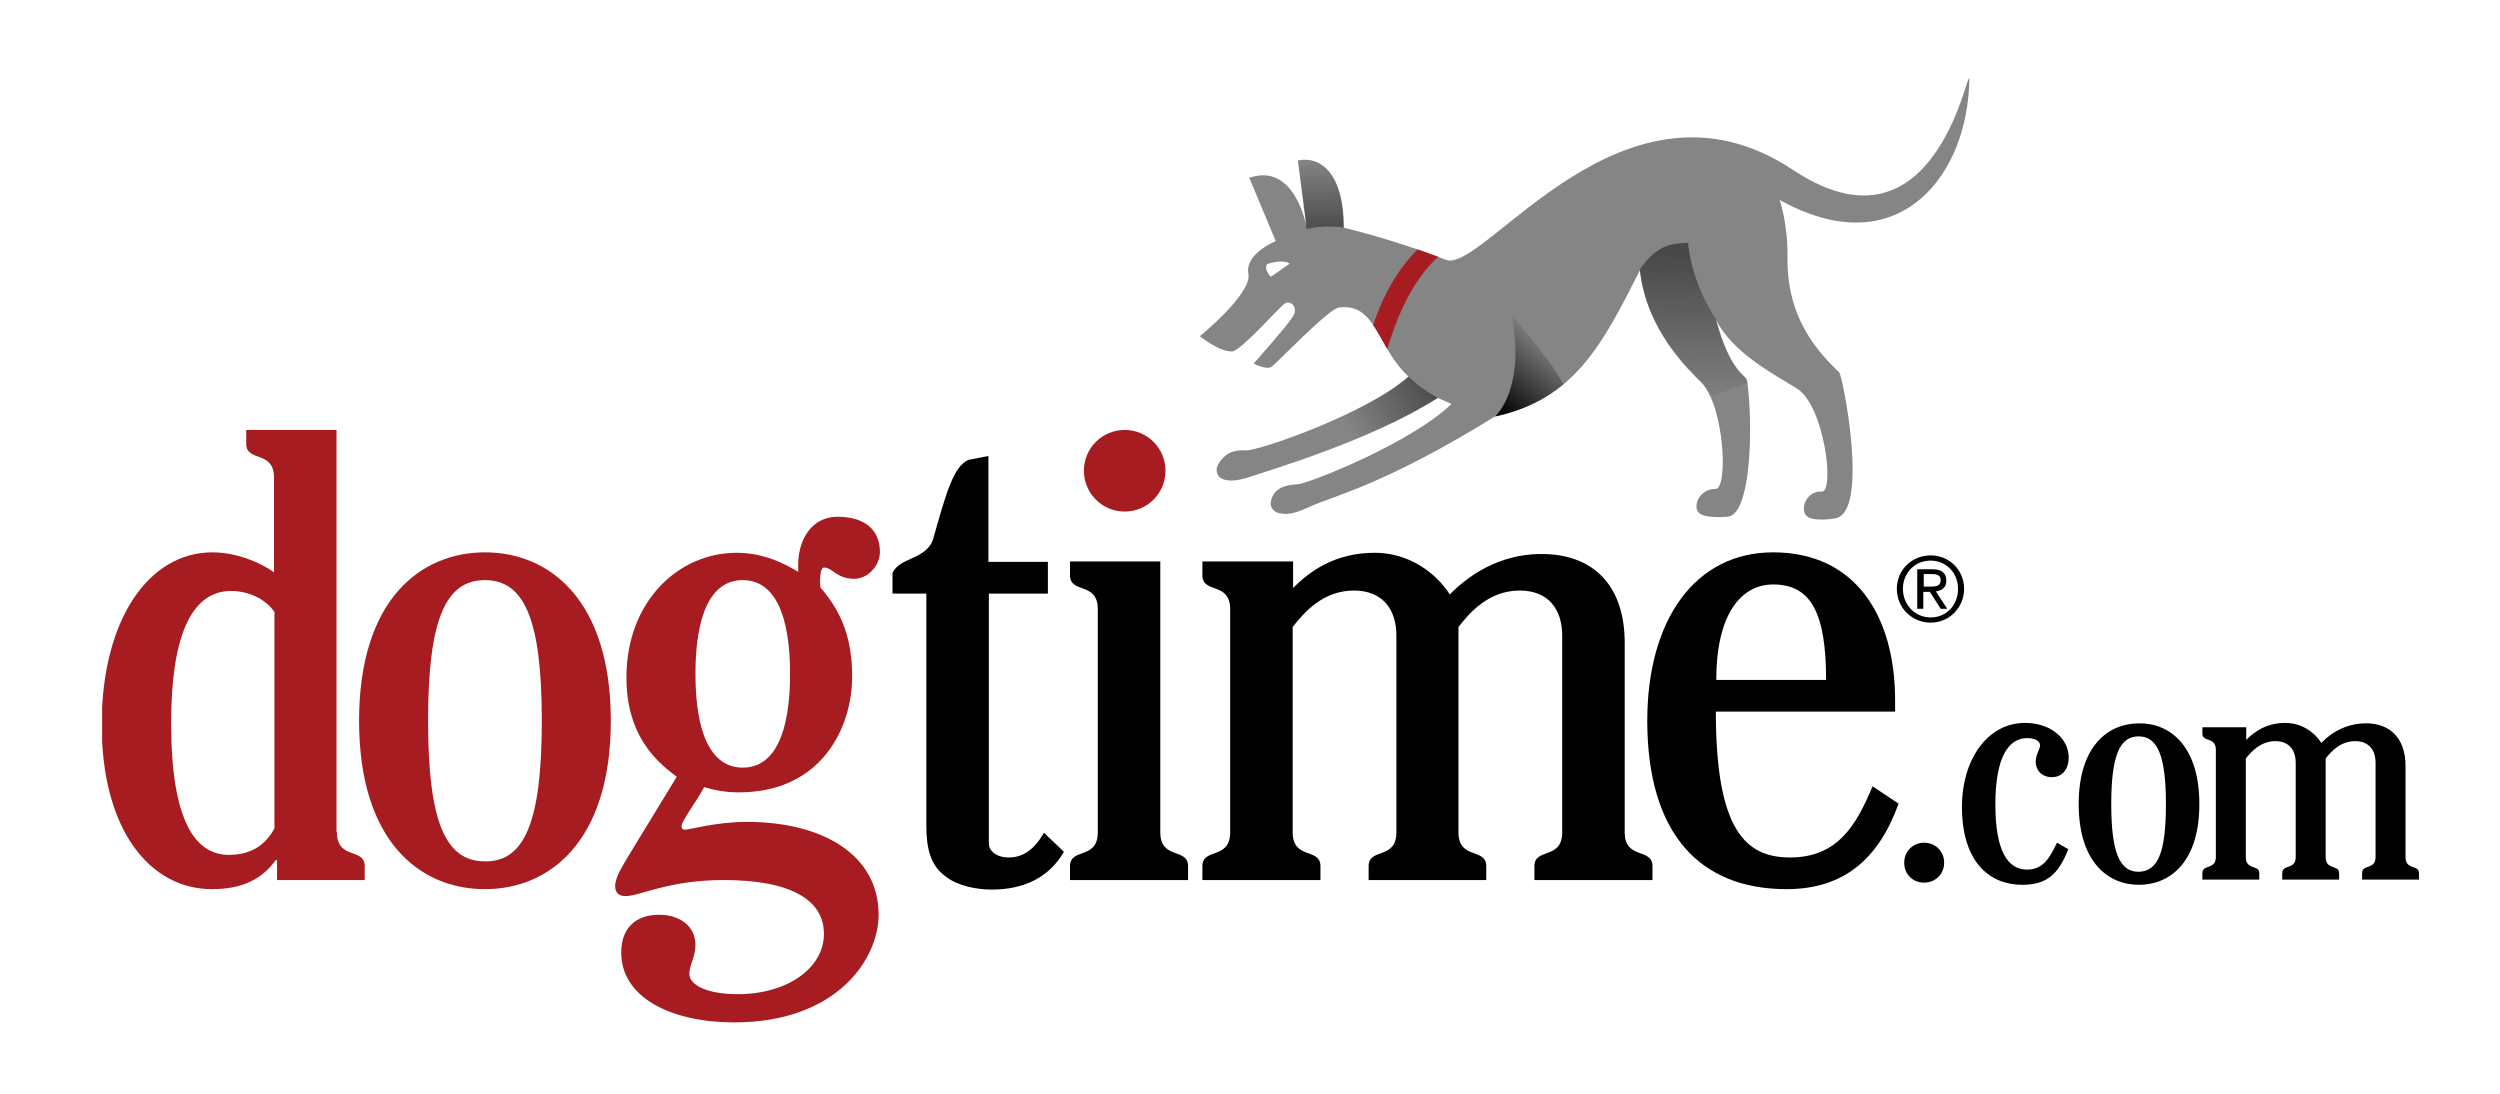
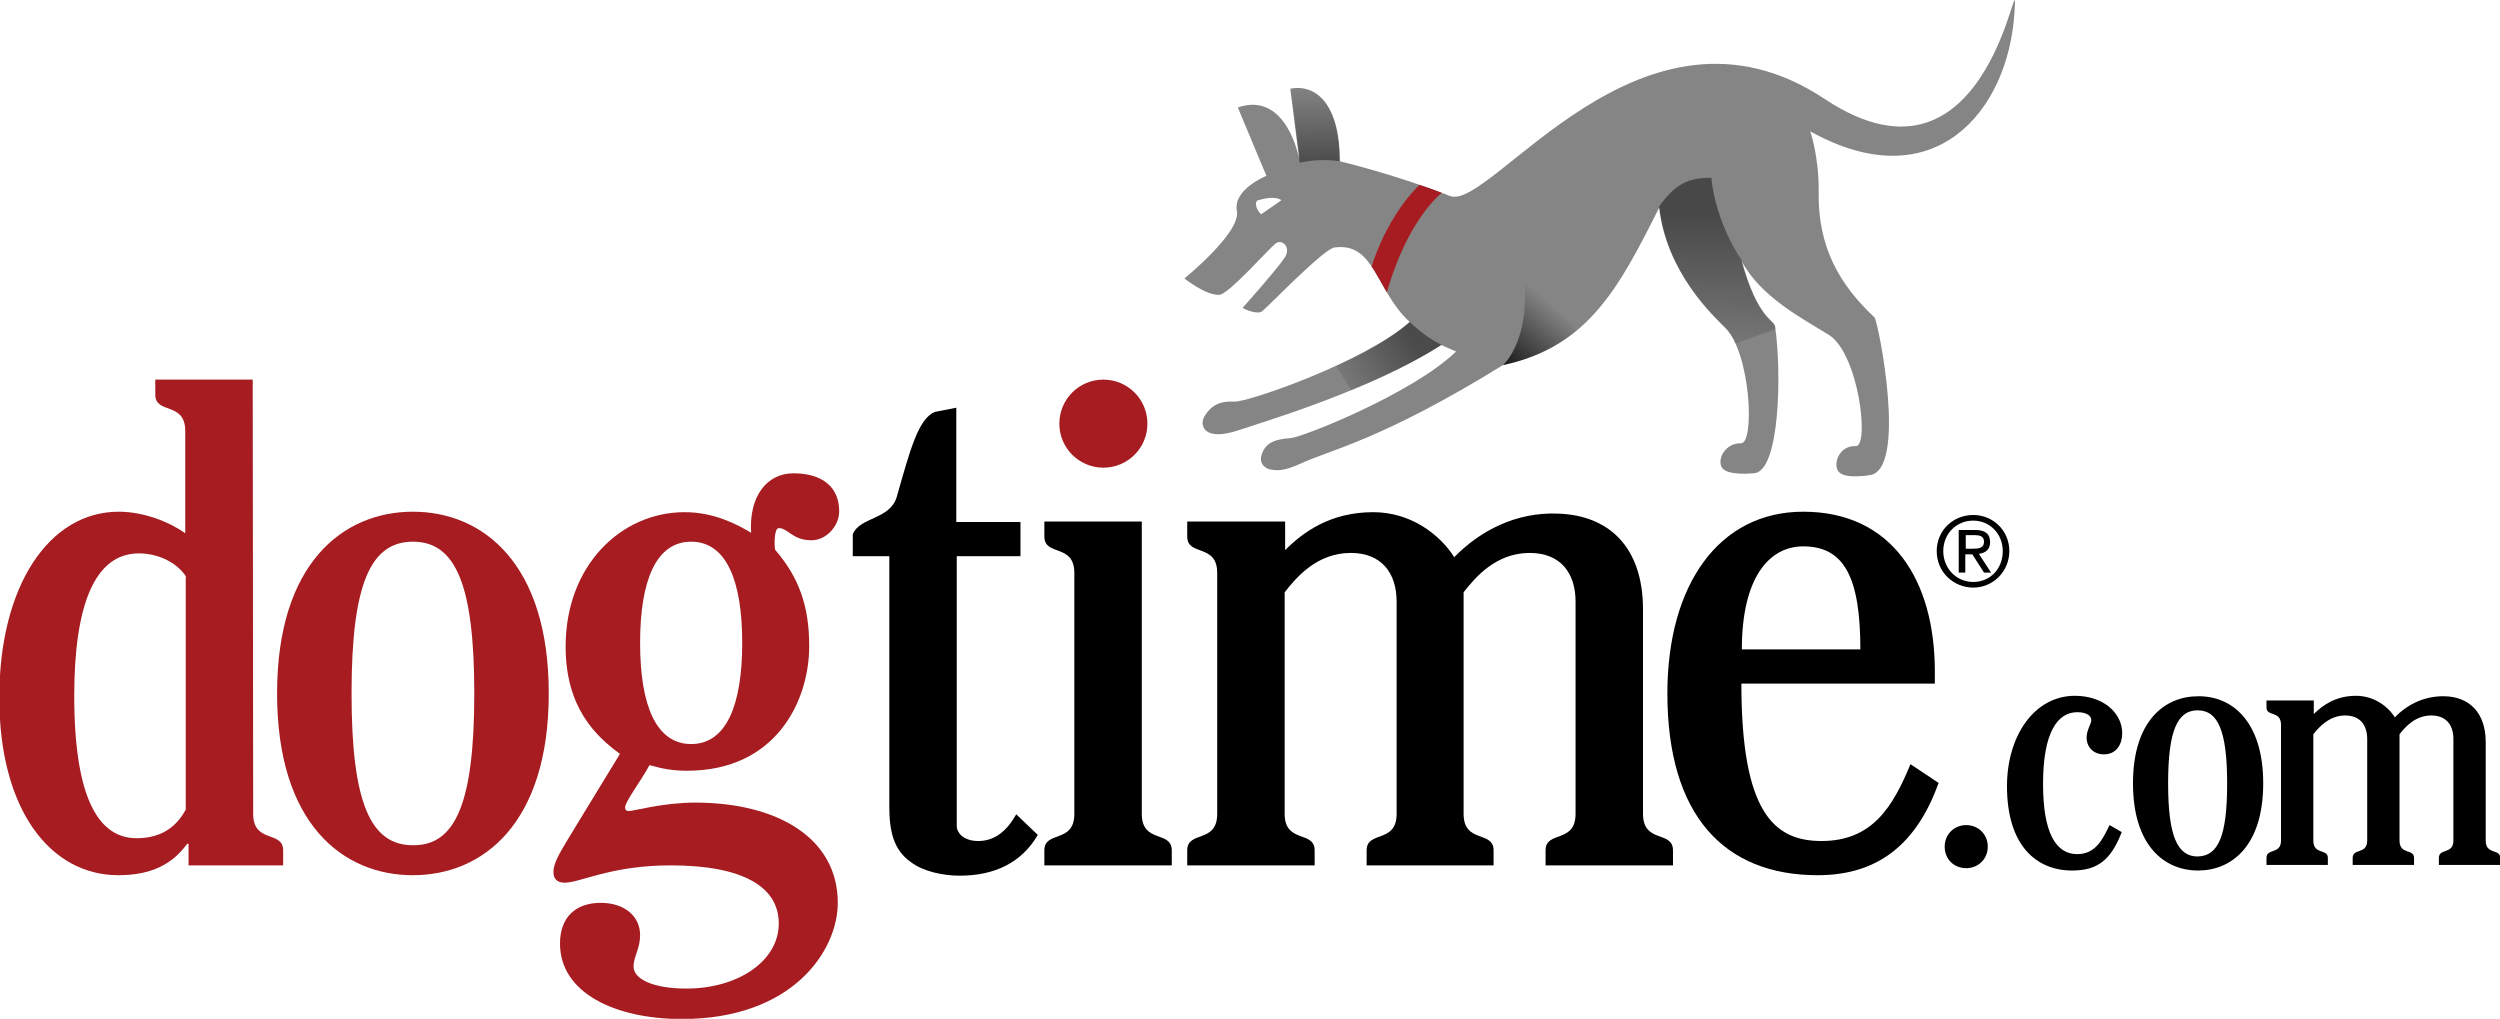
- <svg xmlns="http://www.w3.org/2000/svg" xmlns:xlink="http://www.w3.org/1999/xlink" version="1.1" id="LOGO" x="0px" y="0px" viewBox="0 0 576 252" style="enable-background:new 0 0 576 252;" xml:space="preserve">
+ <svg xmlns="http://www.w3.org/2000/svg" xmlns:xlink="http://www.w3.org/1999/xlink" version="1.1" id="LOGO" x="0px" y="0px" viewBox="0 0 533.7 217.5" style="enable-background:new 0 0 533.7 217.5;" xml:space="preserve">
  <style type="text/css">
- 	.st0{opacity:0.48;}
+ 	.st0{opacity:0.48;enable-background:new    ;}
	.st1{clip-path:url(#SVGID_2_);fill:#A61C20;}
	.st2{clip-path:url(#SVGID_4_);fill:url(#SVGID_5_);}
	.st3{clip-path:url(#SVGID_7_);fill:url(#SVGID_8_);}
	.st4{clip-path:url(#SVGID_10_);fill:url(#SVGID_11_);}
	.st5{clip-path:url(#SVGID_13_);fill:url(#SVGID_14_);}
	.st6{fill:#A61C20;}
</style>
-   <symbol id="dogtime_x5F_logo_x5F_hero_x5F_primarycolor_x5F_light_x5F_bg" viewBox="-266.9 -108.8 533.7 217.5">
+   <symbol id="dogtime_x5F_logo_x5F_hero_x5F_primarycolor_x5F_light_x5F_bg" viewBox="-267 -108.8 533.9 217.5">
    <g>
-       <path class="st0" d="M122.7,87.6c-39.1,26-71.3-24.1-80-20.7c-12,4.7-23.5,7.4-23.5,7.4c0,12-5,16.6-10.6,15.5l1.9-15    c0,0-2.6,14.6-13.1,11l6.1-14.6c0,0-7.2-2.9-6.3-7.5c0.9-4.6-11.2-14.4-11.2-14.4s4.6-3.7,7.5-3.5c2,0.2,10.5,9.8,11.9,10.9    c1.4,1.2,3.6-0.8,1.9-3.1C5.7,51.2-0.7,44-1.6,43c0,0,3-1.6,4.2-0.7c1.2,0.9,13,13.2,15.4,13.6c8.7,1.2,8.8-9.2,16.1-15.9    c-10-8.7-34.5-17.1-37.4-17c-3.1,0.2-5-0.8-6.4-3.1c-1.1-1.9,0.3-3.1,0.3-3.1c1.1-0.9,3.2-1.2,7.3,0.2c4,1.4,27.7,8.3,42.9,18.1    l3.2-1.4c-9.3-9-33-18.4-35.4-18.5c-3.1-0.2-5.3-0.9-6.1-3.5C1.7,9.3,4,8.6,4,8.6c1.7-0.4,3.2-0.5,7.1,1.3    c5.8,2.7,17.2,5,42.9,20.9c18.2,3.9,24.7,16.4,33.4,33.7c1.5-14,11.5-23.2,14.1-25.8c5.4-5.4,6.3-24.7,3.3-24.6    c-3.2,0.1-5.1-3.2-4.1-5.1c1-1.9,6.7-1.3,6.7-1.3c5.8-0.1,6.1,21.9,4.7,31.3c-0.2,1.5-3.7,1.5-7.2,14.1c4-7.7,13.1-12.4,18.6-15.8    c6.5-4,8.8-24,5.8-23.8c-3.5,0.2-5-3.9-3.6-5.5c1.4-1.6,6.5-0.7,6.5-0.7c8.3,0.8,1.9,33,1.1,33.7c-7.4,6.9-12.1,15-11.9,26.7    c0.1,7.6-1.8,13-1.8,13c26.4-14.7,42.3,4.2,43.6,25.4C164.2,121.4,158.7,63.7,122.7,87.6z M2.4,63c-0.5,0.3-1.6,2-0.9,2.9    c0,0,1.6,0.6,3.2,0.6c0.7,0,1.5-0.1,2-0.5L2.4,63z" />
+       <path class="st0" d="M122.7,87.6c-39.1,26-71.3-24.1-80-20.7c-12,4.7-23.5,7.4-23.5,7.4c0,12-5,16.6-10.6,15.5l1.9-15    c0,0-2.6,14.6-13.1,11l6.1-14.6c0,0-7.2-2.9-6.3-7.5S-14,49.3-14,49.3s4.6-3.7,7.5-3.5C-4.5,46,4,55.6,5.4,56.7    c1.4,1.2,3.6-0.8,1.9-3.1C5.7,51.2-0.7,44-1.6,43c0,0,3-1.6,4.2-0.7c1.2,0.9,13,13.2,15.4,13.6c8.7,1.2,8.8-9.2,16.1-15.9    c-10-8.7-34.5-17.1-37.4-17c-3.1,0.2-5-0.8-6.4-3.1c-1.1-1.9,0.3-3.1,0.3-3.1c1.1-0.9,3.2-1.2,7.3,0.2c4,1.4,27.7,8.3,42.9,18.1    l3.2-1.4c-9.3-9-33-18.4-35.4-18.5c-3.1-0.2-5.3-0.9-6.1-3.5C1.7,9.3,4,8.6,4,8.6c1.7-0.4,3.2-0.5,7.1,1.3    c5.8,2.7,17.2,5,42.9,20.9c18.2,3.9,24.7,16.4,33.4,33.7c1.5-14,11.5-23.2,14.1-25.8c5.4-5.4,6.3-24.7,3.3-24.6    c-3.2,0.1-5.1-3.2-4.1-5.1s6.7-1.3,6.7-1.3c5.8-0.1,6.1,21.9,4.7,31.3c-0.2,1.5-3.7,1.5-7.2,14.1c4-7.7,13.1-12.4,18.6-15.8    c6.5-4,8.8-24,5.8-23.8c-3.5,0.2-5-3.9-3.6-5.5s6.5-0.7,6.5-0.7c8.3,0.8,1.9,33,1.1,33.7c-7.4,6.9-12.1,15-11.9,26.7    c0.1,7.6-1.8,13-1.8,13c26.4-14.7,42.3,4.2,43.6,25.4C164.2,121.4,158.7,63.7,122.7,87.6z M2.4,63c-0.5,0.3-1.6,2-0.9,2.9    c0,0,1.6,0.6,3.2,0.6c0.7,0,1.5-0.1,2-0.5L2.4,63z" />
      <g>
-         <defs>
-           <path id="SVGID_1_" d="M157.8,95.2c-5.5-10.1-16-20.3-35.1-7.6c-22.9,15.3-43.5,4.3-58.4-6.7c-10.4-7.7-18-15.4-21.6-14      c-12,4.7-23.5,7.4-23.5,7.4c0,12-5,16.6-10.6,15.5l1.9-15c0,0-2.6,14.6-13.1,11l6.1-14.6c0,0-7.2-2.9-6.3-7.5      c0.9-4.6-11.2-14.4-11.2-14.4s4.6-3.7,7.5-3.5c2,0.2,10.5,9.8,11.9,10.9c1.4,1.2,3.6-0.8,1.9-3.1C5.7,51.2-0.7,44-1.6,43      c0,0,3-1.6,4.2-0.7c1.2,0.9,13,13.2,15.4,13.6c8.7,1.2,8.8-9.2,16.1-15.9c-10-8.7-34.5-17.1-37.4-17c-3.1,0.2-5-0.8-6.4-3.1      c-1.1-1.9,0.3-3.1,0.3-3.1c1.1-0.9,3.2-1.2,7.3,0.2c4,1.4,27.7,8.3,42.9,18.1l3.2-1.4c-9.3-9-33-18.4-35.4-18.5      c-3.1-0.2-5.3-0.9-6.1-3.5C1.7,9.3,4,8.6,4,8.6c1.7-0.4,3.2-0.5,7.1,1.3c5.8,2.7,17.2,5,42.9,20.9c18.2,3.9,24.7,16.4,33.4,33.7      c1.5-14,11.5-23.2,14.1-25.8c5.4-5.4,6.3-24.7,3.3-24.6c-3.2,0.1-5.1-3.2-4.1-5.1c1-1.9,6.7-1.3,6.7-1.3      c5.8-0.1,6.1,21.9,4.7,31.3c-0.2,1.5-3.7,1.5-7.2,14.1c4-7.7,13.1-12.4,18.6-15.8c6.5-4,8.8-24,5.8-23.8c-3.5,0.2-5-3.9-3.6-5.5      c1.4-1.6,6.5-0.7,6.5-0.7c8.3,0.8,3,33.3,2.3,34.1c-6.7,7.6-13.3,14.6-13.1,26.3c0.1,7.6-1.8,13-1.8,13      c26.4-14.7,42.3,4.2,43.6,25.4c0.1,1.8,0.1,2.6,0,2.6C163,108.8,161.5,102,157.8,95.2" />
-         </defs>
-         <clipPath id="SVGID_2_">
-           <use xlink:href="#SVGID_1_" style="overflow:visible;" />
-         </clipPath>
-         <path class="st1" d="M37.8,70.8c-10.3-9-12.9-22.9-12.9-22.9l3.6-4.1C33.9,64.5,42.9,69,42.9,69L37.8,70.8z" />
+         <g>
+           <defs>
+             <path id="SVGID_1_" d="M157.8,95.2c-5.5-10.1-16-20.3-35.1-7.6c-22.9,15.3-43.5,4.3-58.4-6.7c-10.4-7.7-18-15.4-21.6-14       c-12,4.7-23.5,7.4-23.5,7.4c0,12-5,16.6-10.6,15.5l1.9-15c0,0-2.6,14.6-13.1,11l6.1-14.6c0,0-7.2-2.9-6.3-7.5S-14,49.3-14,49.3       s4.6-3.7,7.5-3.5C-4.5,46,4,55.6,5.4,56.7c1.4,1.2,3.6-0.8,1.9-3.1C5.7,51.2-0.7,44-1.6,43c0,0,3-1.6,4.2-0.7       c1.2,0.9,13,13.2,15.4,13.6c8.7,1.2,8.8-9.2,16.1-15.9c-10-8.7-34.5-17.1-37.4-17c-3.1,0.2-5-0.8-6.4-3.1       c-1.1-1.9,0.3-3.1,0.3-3.1c1.1-0.9,3.2-1.2,7.3,0.2c4,1.4,27.7,8.3,42.9,18.1l3.2-1.4c-9.3-9-33-18.4-35.4-18.5       c-3.1-0.2-5.3-0.9-6.1-3.5C1.7,9.3,4,8.6,4,8.6c1.7-0.4,3.2-0.5,7.1,1.3c5.8,2.7,17.2,5,42.9,20.9       c18.2,3.9,24.7,16.4,33.4,33.7c1.5-14,11.5-23.2,14.1-25.8c5.4-5.4,6.3-24.7,3.3-24.6c-3.2,0.1-5.1-3.2-4.1-5.1       s6.7-1.3,6.7-1.3c5.8-0.1,6.1,21.9,4.7,31.3c-0.2,1.5-3.7,1.5-7.2,14.1c4-7.7,13.1-12.4,18.6-15.8c6.5-4,8.8-24,5.8-23.8       c-3.5,0.2-5-3.9-3.6-5.5s6.5-0.7,6.5-0.7c8.3,0.8,3,33.3,2.3,34.1c-6.7,7.6-13.3,14.6-13.1,26.3c0.1,7.6-1.8,13-1.8,13       c26.4-14.7,42.3,4.2,43.6,25.4c0.1,1.8,0.1,2.6,0,2.6C163,108.8,161.5,102,157.8,95.2" />
+           </defs>
+           <clipPath id="SVGID_2_">
+             <use xlink:href="#SVGID_1_" style="overflow:visible;" />
+           </clipPath>
+           <path class="st1" d="M37.8,70.8c-10.3-9-12.9-22.9-12.9-22.9l3.6-4.1C33.9,64.5,42.9,69,42.9,69L37.8,70.8z" />
+         </g>
      </g>
      <g>
-         <defs>
-           <path id="SVGID_3_" d="M87.3,64.6l-0.1-0.3c0.1,0.1,0.1,0.2,0.2,0.3c1.5-14,11.5-23.2,14.1-25.8c0.8-0.8,1.6-2,2.2-3.4l8.5,3.1      c0,0.2-0.1,0.4-0.1,0.6c-0.2,1.5-3.7,1.5-7.1,14c-6,9-6.5,17.7-6.5,17.7C94.8,70.7,91.4,70.5,87.3,64.6" />
-         </defs>
-         <clipPath id="SVGID_4_">
-           <use xlink:href="#SVGID_3_" style="overflow:visible;" />
-         </clipPath>
-         <linearGradient id="SVGID_5_" gradientUnits="userSpaceOnUse" x1="8145.45" y1="-8527.32" x2="8146.45" y2="-8527.32" gradientTransform="matrix(0.6417 36.6621 36.6621 -0.6417 307501.969 -304067.125)">
-           <stop offset="0" style="stop-color:#000000;stop-opacity:0" />
-           <stop offset="1" style="stop-color:#000000;stop-opacity:0.46" />
-         </linearGradient>
-         <polygon class="st2" points="86.7,35.3 87.3,71.3 112.9,70.8 112.2,34.9    " />
+         <g>
+           <defs>
+             <path id="SVGID_3_" d="M87.3,64.6l-0.1-0.3C87.3,64.4,87.3,64.5,87.3,64.6c1.6-14,11.6-23.2,14.2-25.8c0.8-0.8,1.6-2,2.2-3.4       l8.5,3.1c0,0.2-0.1,0.4-0.1,0.6c-0.2,1.5-3.7,1.5-7.1,14c-6,9-6.5,17.7-6.5,17.7C94.8,70.7,91.4,70.5,87.3,64.6" />
+           </defs>
+           <clipPath id="SVGID_4_">
+             <use xlink:href="#SVGID_3_" style="overflow:visible;" />
+           </clipPath>
+           <linearGradient id="SVGID_5_" gradientUnits="userSpaceOnUse" x1="16376.364" y1="-17038.967" x2="16377.364" y2="-17038.967" gradientTransform="matrix(0.6417 36.6621 36.6621 -0.6417 614275.125 -611291.625)">
+             <stop offset="0" style="stop-color:#000000;stop-opacity:0" />
+             <stop offset="1" style="stop-color:#000000;stop-opacity:0.46" />
+           </linearGradient>
+           <polygon class="st2" points="86.7,35.3 87.3,71.3 112.9,70.8 112.2,34.9     " />
+         </g>
      </g>
      <g>
-         <defs>
-           <path id="SVGID_6_" d="M34.1,40C34.1,40,34.1,40,34.1,40c-3.8-3.4-9.7-6.7-15.7-9.4l3.2-5.2c6.6,2.7,13.5,6,19.3,9.7      C37.2,36.9,34.1,40,34.1,40L34.1,40z" />
-         </defs>
-         <clipPath id="SVGID_7_">
-           <use xlink:href="#SVGID_6_" style="overflow:visible;" />
-         </clipPath>
-         <linearGradient id="SVGID_8_" gradientUnits="userSpaceOnUse" x1="7797.423" y1="-8821.287" x2="7798.423" y2="-8821.287" gradientTransform="matrix(18.4666 11.1624 11.1624 -18.4666 -45504.742 -249910)">
-           <stop offset="0" style="stop-color:#000000;stop-opacity:0" />
-           <stop offset="1" style="stop-color:#000000;stop-opacity:0.44" />
-         </linearGradient>
-         <polygon class="st3" points="11.9,36.1 34.8,49.9 47.3,29.3 24.4,15.4    " />
+         <g>
+           <defs>
+             <path id="SVGID_6_" d="M34.1,40L34.1,40c-3.8-3.4-9.7-6.7-15.7-9.4l3.2-5.2c6.6,2.7,13.5,6,19.3,9.7C37.2,36.9,34.1,40,34.1,40       L34.1,40z" />
+           </defs>
+           <clipPath id="SVGID_7_">
+             <use xlink:href="#SVGID_6_" style="overflow:visible;" />
+           </clipPath>
+           <linearGradient id="SVGID_8_" gradientUnits="userSpaceOnUse" x1="15677.02" y1="-17625.916" x2="15678.02" y2="-17625.916" gradientTransform="matrix(18.4666 11.1624 11.1624 -18.4666 -92733.242 -500456.75)">
+             <stop offset="0" style="stop-color:#000000;stop-opacity:0" />
+             <stop offset="1" style="stop-color:#000000;stop-opacity:0.44" />
+           </linearGradient>
+           <polygon class="st3" points="11.9,36.1 34.8,49.9 47.3,29.3 24.4,15.4     " />
+         </g>
      </g>
      <g>
-         <defs>
-           <path id="SVGID_9_" d="M8.7,89.8l1.9-15c0,0-0.1,0.5-0.3,1.2l0.3-2c3.5,0.8,6.5,0.6,8.8,0.3c-0.2,0-0.3,0.1-0.3,0.1      c0,10.8-4,15.6-8.9,15.6C9.8,90,9.2,89.9,8.7,89.8" />
-         </defs>
-         <clipPath id="SVGID_10_">
-           <use xlink:href="#SVGID_9_" style="overflow:visible;" />
-         </clipPath>
-         <linearGradient id="SVGID_11_" gradientUnits="userSpaceOnUse" x1="7477.472" y1="-7866.691" x2="7478.472" y2="-7866.691" gradientTransform="matrix(0.3252 -18.5764 -18.5764 -0.3252 -148552.531 136438.078)">
-           <stop offset="0" style="stop-color:#000000;stop-opacity:0" />
-           <stop offset="1" style="stop-color:#000000;stop-opacity:0.48" />
-         </linearGradient>
-         <polygon class="st4" points="19.5,90.2 19.8,74 8.7,73.8 8.4,90    " />
+         <g>
+           <defs>
+             <path id="SVGID_9_" d="M8.7,89.8l1.9-15c0,0-0.1,0.5-0.3,1.2l0.3-2c3.5,0.8,6.5,0.6,8.8,0.3c-0.2,0-0.3,0.1-0.3,0.1       c0,10.8-4,15.6-8.9,15.6C9.8,90,9.2,89.9,8.7,89.8" />
+           </defs>
+           <clipPath id="SVGID_10_">
+             <use xlink:href="#SVGID_9_" style="overflow:visible;" />
+           </clipPath>
+           <linearGradient id="SVGID_11_" gradientUnits="userSpaceOnUse" x1="15041.827" y1="-15710.861" x2="15042.828" y2="-15710.861" gradientTransform="matrix(0.3252 -18.5764 -18.5764 -0.3252 -296728.875 274405.688)">
+             <stop offset="0" style="stop-color:#000000;stop-opacity:0" />
+             <stop offset="1" style="stop-color:#000000;stop-opacity:0.48" />
+           </linearGradient>
+           <polygon class="st4" points="19.5,90.2 19.8,74 8.7,73.8 8.4,90     " />
+         </g>
      </g>
      <g>
-         <defs>
-           <path id="SVGID_12_" d="M54,30.8c6.6,1.4,11.6,4,15.8,7.4C66.3,44.7,57.9,54,57.9,54C61.1,36.8,54,30.8,54,30.8" />
-         </defs>
-         <clipPath id="SVGID_13_">
-           <use xlink:href="#SVGID_12_" style="overflow:visible;" />
-         </clipPath>
-         <linearGradient id="SVGID_14_" gradientUnits="userSpaceOnUse" x1="7975.543" y1="-8867.144" x2="7976.544" y2="-8867.144" gradientTransform="matrix(13.0802 15.5883 15.5883 -13.0802 33954.883 -240277.469)">
-           <stop offset="0" style="stop-color:#000000" />
-           <stop offset="6.152970e-02" style="stop-color:#000000;stop-opacity:0.939" />
-           <stop offset="1" style="stop-color:#000000;stop-opacity:0" />
-         </linearGradient>
-         <polygon class="st5" points="42.5,40.4 60.5,61.8 81.2,44.4 63.3,23    " />
+         <g>
+           <defs>
+             <path id="SVGID_12_" d="M54,30.8c6.6,1.4,11.6,4,15.8,7.4C66.3,44.7,57.9,54,57.9,54C61.1,36.8,54,30.8,54,30.8" />
+           </defs>
+           <clipPath id="SVGID_13_">
+             <use xlink:href="#SVGID_12_" style="overflow:visible;" />
+           </clipPath>
+           <linearGradient id="SVGID_14_" gradientUnits="userSpaceOnUse" x1="16033.711" y1="-17718.977" x2="16034.712" y2="-17718.977" gradientTransform="matrix(13.0802 15.5883 15.5883 -13.0802 66537.516 -481674.344)">
+             <stop offset="0" style="stop-color:#000000" />
+             <stop offset="6.152970e-02" style="stop-color:#000000;stop-opacity:0.939" />
+             <stop offset="1" style="stop-color:#000000;stop-opacity:0" />
+           </linearGradient>
+           <polygon class="st5" points="42.5,40.4 60.5,61.8 81.2,44.4 63.3,23     " />
+         </g>
      </g>
    </g>
-     <path class="st6" d="M-212.8-65c0-6.4,6.4-3.5,6.4-7.8V-76h-20.2v4.6h-0.3c-3.1-4.3-7.6-6.7-14.7-6.7c-14.4,0-25.4,13.8-25.4,37.9   c0,24,10.7,39.7,25.5,39.7c5.5,0,11-2.3,14.2-4.6v21.8c0,6.4-6.4,3.5-6.4,7.8v3.2h20.8V-65z M-227.1-14.4c-2,3.1-6,5-10.1,5   c-9.5,0-13.8-11.2-13.8-30.4c0-22.5,5.5-30.4,13.3-30.4c5.5,0,8.6,2.6,10.5,6.1V-14.4z" />
-     <path class="st6" d="M-149.7-39.3c0-27.8-14.1-38.8-29-38.8c-15,0-29,11-29,38.8c0,27.8,14.1,38.8,29,38.8   C-163.8-0.5-149.7-11.5-149.7-39.3 M-165.6-39.3c0,23.5-4.1,32.4-13.1,32.4c-9,0-13.1-8.9-13.1-32.4c0-23.5,4.1-32.4,13.1-32.4   C-169.7-71.8-165.6-62.9-165.6-39.3" />
-     <path class="st6" d="M-134.5-52.2c-5.2,3.8-11.6,9.9-11.6,22.9c0,17.4,11.9,28.7,25.4,28.7c6.3,0,11.2-2.6,14.2-4.4   c-0.5,7.8,3.4,12.7,9,12.7c6.4,0,9.8-3.1,9.8-8.1c0-3.2-2.8-6.2-5.9-6.2c-4.1,0-5,2.6-7,2.6c-0.9,0-1-3-0.8-4.6   c5.2-6,7.3-12.2,7.3-20.6c0-11.6-7-26.6-26.1-26.6c-3.2,0-5.5,0.5-8,1.2c-1.7-3.2-5.2-7.8-5.2-9c0-0.6,0.3-0.8,0.8-0.8   c1.1,0,7.2,1.8,14.2,1.8C-101-62.6-88-70.1-88-84c0-10.1-9.5-24.8-33.3-24.8c-14.1,0-26,5.5-26,16.1c0,5.7,3.4,8.7,8.7,8.7   c5,0,8.4-2.8,8.4-6.9c0-2.9-1.4-4.6-1.4-6.7c0-2.6,4-4.7,11.3-4.7c10.9,0,19.7,5.8,19.7,13.9c0,7.8-7.6,12.4-23.1,12.4   c-12.7,0-19.3-3.7-22.6-3.7c-1.7,0-2.4,0.9-2.4,2.3c0,2.1,1.7,4.6,3.4,7.5L-134.5-52.2z M-130.2-28.5c0-13.3,3.4-21.6,10.9-21.6   c7.5,0,10.9,8.3,10.9,21.6s-3.4,21.6-10.9,21.6C-126.8-6.9-130.2-15.2-130.2-28.5" />
+     <path class="st6" d="M-212.8-65c0-6.4,6.4-3.5,6.4-7.8V-76h-20.2v4.6h-0.3c-3.1-4.3-7.6-6.7-14.7-6.7c-14.4,0-25.4,13.8-25.4,37.9   c0,24,10.7,39.7,25.5,39.7c5.5,0,11-2.3,14.2-4.6v21.8c0,6.4-6.4,3.5-6.4,7.8v3.2h20.8L-212.8-65L-212.8-65z M-227.1-14.4   c-2,3.1-6,5-10.1,5c-9.5,0-13.8-11.2-13.8-30.4c0-22.5,5.5-30.4,13.3-30.4c5.5,0,8.6,2.6,10.5,6.1v49.7H-227.1z" />
+     <path class="st6" d="M-149.7-39.3c0-27.8-14.1-38.8-29-38.8c-15,0-29,11-29,38.8s14.1,38.8,29,38.8S-149.7-11.5-149.7-39.3    M-165.6-39.3c0,23.5-4.1,32.4-13.1,32.4s-13.1-8.9-13.1-32.4s4.1-32.4,13.1-32.4C-169.7-71.8-165.6-62.9-165.6-39.3" />
+     <path class="st6" d="M-134.5-52.2c-5.2,3.8-11.6,9.9-11.6,22.9c0,17.4,11.9,28.7,25.4,28.7c6.3,0,11.2-2.6,14.2-4.4   c-0.5,7.8,3.4,12.7,9,12.7c6.4,0,9.8-3.1,9.8-8.1c0-3.2-2.8-6.2-5.9-6.2c-4.1,0-5,2.6-7,2.6c-0.9,0-1-3-0.8-4.6   c5.2-6,7.3-12.2,7.3-20.6c0-11.6-7-26.6-26.1-26.6c-3.2,0-5.5,0.5-8,1.2c-1.7-3.2-5.2-7.8-5.2-9c0-0.6,0.3-0.8,0.8-0.8   c1.1,0,7.2,1.8,14.2,1.8C-101-62.6-88-70.1-88-84c0-10.1-9.5-24.8-33.3-24.8c-14.1,0-26,5.5-26,16.1c0,5.7,3.4,8.7,8.7,8.7   c5,0,8.4-2.8,8.4-6.9c0-2.9-1.4-4.6-1.4-6.7c0-2.6,4-4.7,11.3-4.7c10.9,0,19.7,5.8,19.7,13.9c0,7.8-7.6,12.4-23.1,12.4   c-12.7,0-19.3-3.7-22.6-3.7c-1.7,0-2.4,0.9-2.4,2.3c0,2.1,1.7,4.6,3.4,7.5L-134.5-52.2z M-130.2-28.5c0-13.3,3.4-21.6,10.9-21.6   s10.9,8.3,10.9,21.6s-3.4,21.6-10.9,21.6C-126.8-6.9-130.2-15.2-130.2-28.5" />
    <path d="M-45.3-69.5c-3.5-6-9.3-8.7-16.7-8.7c-3.5,0-7.8,0.9-10.4,2.9c-3.7,2.6-4.6,6.6-4.6,11.9V-10h-7.8v4.7c1.5,3.7,8,3.1,9.4,8   c2.9,10.2,4.6,16.6,8.1,18.1l4.6,0.9V-2.7H-49V-10h-13.6v-57.7c0-1.1,1.2-3.1,4.6-3.1c3.4,0,6,2,8.1,5.7L-45.3-69.5z" />
-     <path d="M-23.1-2.7V-65c0-6.4,6.4-3.5,6.4-7.8V-76h-27.2v3.2c0,4.3,6.4,1.4,6.4,7.8v51.4c0,6.4-6.4,3.5-6.4,7.8v3.2H-23.1z" />
-     <path d="M7.5-2.7v-6c3.8,3.8,9.6,8.1,18.8,8.1c7.9,0,14.1-4.6,17.3-9.6c5.7,5.8,13.3,9.6,22,9.3c10.9-0.3,18.3-7,18.3-20.5V-65   c0-6.4,6.4-3.5,6.4-7.8V-76H63.1v3.2c0,4.3,6.4,1.4,6.4,7.8v45.3c0,6.1-3.2,10.4-9.8,10.4c-7.2,0-11.6-5.2-14.1-8.4V-65   c0-6.4,6.4-3.5,6.4-7.8V-76H24.9v3.2c0,4.3,6.4,1.4,6.4,7.8v45.3c0,6.1-3.2,10.4-9.8,10.4c-7.2,0-11.6-5.2-14.1-8.4V-65   c0-6.4,6.4-3.5,6.4-7.8V-76h-27.2v3.2c0,4.3,6.4,1.4,6.4,7.8v51.4c0,6.4-6.4,3.5-6.4,7.8v3.2H7.5z" />
-     <path d="M104.9-37.2c0-27.4,6.9-33.6,17.1-33.6c11,0,15.3,7.5,19,16.4l6-4c-4.6-12.8-12.7-19.7-25.8-19.7   c-20,0-32.1,12.8-32.1,38.8c0,23.2,11,38.8,29,38.8c19,0,28.1-14.7,28.1-34.1v-2.6H104.9z M130.3-29.9c0,15.3-3.4,22-12.2,22   c-7.3,0-13.1-6.7-13.1-22H130.3z" />
-     <path class="st6" d="M-21.9,18.3c0-5.2-4.2-9.4-9.4-9.4c-5.2,0-9.4,4.2-9.4,9.4c0,5.2,4.2,9.4,9.4,9.4   C-26.1,27.7-21.9,23.5-21.9,18.3" />
+     <path d="M-23.1-2.7V-65c0-6.4,6.4-3.5,6.4-7.8V-76h-27.2v3.2c0,4.3,6.4,1.4,6.4,7.8v51.4c0,6.4-6.4,3.5-6.4,7.8v3.2h20.8V-2.7z" />
+     <path d="M7.5-2.7v-6c3.8,3.8,9.6,8.1,18.8,8.1c7.9,0,14.1-4.6,17.3-9.6c5.7,5.8,13.3,9.6,22,9.3c10.9-0.3,18.3-7,18.3-20.5V-65   c0-6.4,6.4-3.5,6.4-7.8V-76H63.1v3.2c0,4.3,6.4,1.4,6.4,7.8v45.3c0,6.1-3.2,10.4-9.8,10.4c-7.2,0-11.6-5.2-14.1-8.4V-65   c0-6.4,6.4-3.5,6.4-7.8V-76H24.9v3.2c0,4.3,6.4,1.4,6.4,7.8v45.3c0,6.1-3.2,10.4-9.8,10.4c-7.2,0-11.6-5.2-14.1-8.4V-65   c0-6.4,6.4-3.5,6.4-7.8V-76h-27.2v3.2c0,4.3,6.4,1.4,6.4,7.8v51.4c0,6.4-6.4,3.5-6.4,7.8v3.2H7.5V-2.7z" />
+     <path d="M104.9-37.2c0-27.4,6.9-33.6,17.1-33.6c11,0,15.3,7.5,19,16.4l6-4c-4.6-12.8-12.7-19.7-25.8-19.7   c-20,0-32.1,12.8-32.1,38.8c0,23.2,11,38.8,29,38.8c19,0,28.1-14.7,28.1-34.1v-2.6C146.2-37.2,104.9-37.2,104.9-37.2z M130.3-29.9   c0,15.3-3.4,22-12.2,22c-7.3,0-13.1-6.7-13.1-22H130.3z" />
+     <path class="st6" d="M-21.9,18.3c0-5.2-4.2-9.4-9.4-9.4s-9.4,4.2-9.4,9.4s4.2,9.4,9.4,9.4C-26.1,27.7-21.9,23.5-21.9,18.3" />
    <g>
-       <path d="M157.5-72c0-2.7-2.1-4.6-4.6-4.6c-2.6,0-4.6,1.9-4.6,4.6c0,2.7,2.1,4.6,4.6,4.6C155.4-67.4,157.5-69.3,157.5-72" />
+       <path d="M157.5-72c0-2.7-2.1-4.6-4.6-4.6c-2.6,0-4.6,1.9-4.6,4.6s2.1,4.6,4.6,4.6S157.5-69.3,157.5-72" />
      <path d="M186.1-68.9c-2.3-5.9-5.1-8.2-10.6-8.2c-7.6,0-13.9,5.3-13.9,18c0,10.7,5.8,19.3,14.5,19.3c6,0,10.1-3.6,10.1-8    c0-2.3-1.2-4.5-3.9-4.5c-2.2,0-3.7,1.5-3.7,3.6c0,1.6,1,2.9,1,3.7c0,1-1.1,1.7-3,1.7c-4.1,0-7.3-4.1-7.3-15.3    c0-10.6,2.8-15,7.3-15c3.9,0,5.4,3.1,6.9,6.2L186.1-68.9z" />
-       <path d="M216.3-58.5c0-13.4-6.8-18.6-13.9-18.6c-7.2,0-13.9,5.3-13.9,18.6c0,13.4,6.8,18.6,13.9,18.6    C209.5-39.8,216.3-45.1,216.3-58.5 M208.6-58.5c0,11.3-2,15.6-6.3,15.6c-4.3,0-6.3-4.3-6.3-15.6c0-11.3,2-15.6,6.3-15.6    C206.7-74,208.6-69.8,208.6-58.5" />
-       <path d="M227.1-40.8v-2.9c1.8,1.8,4.6,3.9,9,3.9c3.8,0,6.8-2.2,8.3-4.6c2.7,2.8,6.4,4.6,10.6,4.5c5.2-0.1,8.8-3.4,8.8-9.8v-21    c0-3.1,3.1-1.7,3.1-3.7v-1.5h-13.1v1.5c0,2.1,3.1,0.7,3.1,3.7v21.7c0,2.9-1.5,5-4.7,5c-3.5,0-5.6-2.5-6.8-4v-22.7    c0-3.1,3.1-1.7,3.1-3.7v-1.5h-13.1v1.5c0,2.1,3.1,0.7,3.1,3.7v21.7c0,2.9-1.5,5-4.7,5c-3.4,0-5.6-2.5-6.8-4v-22.7    c0-3.1,3.1-1.7,3.1-3.7v-1.5h-13.1v1.5c0,2.1,3.1,0.7,3.1,3.7v24.7c0,3.1-3.1,1.7-3.1,3.7v1.5H227.1z" />
+       <path d="M216.3-58.5c0-13.4-6.8-18.6-13.9-18.6c-7.2,0-13.9,5.3-13.9,18.6c0,13.4,6.8,18.6,13.9,18.6    C209.5-39.8,216.3-45.1,216.3-58.5 M208.6-58.5c0,11.3-2,15.6-6.3,15.6s-6.3-4.3-6.3-15.6s2-15.6,6.3-15.6    C206.7-74,208.6-69.8,208.6-58.5" />
+       <path d="M227.1-40.8v-2.9c1.8,1.8,4.6,3.9,9,3.9c3.8,0,6.8-2.2,8.3-4.6c2.7,2.8,6.4,4.6,10.6,4.5c5.2-0.1,8.8-3.4,8.8-9.8v-21    c0-3.1,3.1-1.7,3.1-3.7v-1.5h-13.1v1.5c0,2.1,3.1,0.7,3.1,3.7V-49c0,2.9-1.5,5-4.7,5c-3.5,0-5.6-2.5-6.8-4v-22.7    c0-3.1,3.1-1.7,3.1-3.7v-1.5h-13.1v1.5c0,2.1,3.1,0.7,3.1,3.7V-49c0,2.9-1.5,5-4.7,5c-3.4,0-5.6-2.5-6.8-4v-22.7    c0-3.1,3.1-1.7,3.1-3.7v-1.5h-13.1v1.5c0,2.1,3.1,0.7,3.1,3.7V-46c0,3.1-3.1,1.7-3.1,3.7v1.5C217.1-40.8,227.1-40.8,227.1-40.8z" />
    </g>
-     <path d="M154.4-1.2c4.2,0,7.7-3.3,7.7-7.7c0-4.4-3.5-7.8-7.7-7.8c-4.2,0-7.8,3.3-7.8,7.8C146.6-4.5,150.1-1.2,154.4-1.2    M154.4-15.5c3.6,0,6.3,2.8,6.3,6.6c0,3.7-2.8,6.5-6.3,6.5c-3.6,0-6.4-2.8-6.4-6.5C148-12.6,150.8-15.5,154.4-15.5 M151.3-4.4h3.5   c2.1,0,3.2-0.8,3.2-2.6c0-1.6-1-2.3-2.4-2.5l2.6-4h-1.5l-2.5,3.9h-1.5v-3.9h-1.4V-4.4z M152.8-8.4h1.5c1.2,0,2.4,0.1,2.4,1.5   c0,1.2-1,1.4-2,1.4h-1.9V-8.4z" />
+     <path d="M154.4-1.2c4.2,0,7.7-3.3,7.7-7.7s-3.5-7.8-7.7-7.8s-7.8,3.3-7.8,7.8C146.6-4.5,150.1-1.2,154.4-1.2 M154.4-15.5   c3.6,0,6.3,2.8,6.3,6.6c0,3.7-2.8,6.5-6.3,6.5c-3.6,0-6.4-2.8-6.4-6.5S150.8-15.5,154.4-15.5 M151.3-4.4h3.5c2.1,0,3.2-0.8,3.2-2.6   c0-1.6-1-2.3-2.4-2.5l2.6-4h-1.5l-2.5,3.9h-1.5v-3.9h-1.4L151.3-4.4L151.3-4.4z M152.8-8.4h1.5c1.2,0,2.4,0.1,2.4,1.5   c0,1.2-1,1.4-2,1.4h-1.9V-8.4z" />
  </symbol>
-   <use xlink:href="#dogtime_x5F_logo_x5F_hero_x5F_primarycolor_x5F_light_x5F_bg" width="533.7" height="217.5" x="-266.9" y="-108.8" transform="matrix(1 0 0 -1 290.4314 126.7601)" style="overflow:visible;" />
+   <g>
+     <defs>
+       <rect id="SVGID_15_" width="533.7" height="217.5" />
+     </defs>
+     <clipPath id="SVGID_16_">
+       <use xlink:href="#SVGID_15_" style="overflow:visible;" />
+     </clipPath>
+     <g style="clip-path:url(#SVGID_16_);">
+       <use xlink:href="#dogtime_x5F_logo_x5F_hero_x5F_primarycolor_x5F_light_x5F_bg" width="533.9" height="217.5" x="-267" y="-108.8" transform="matrix(1 0 0 -1 266.85 108.7392)" style="overflow:visible;" />
+     </g>
+   </g>
</svg>
